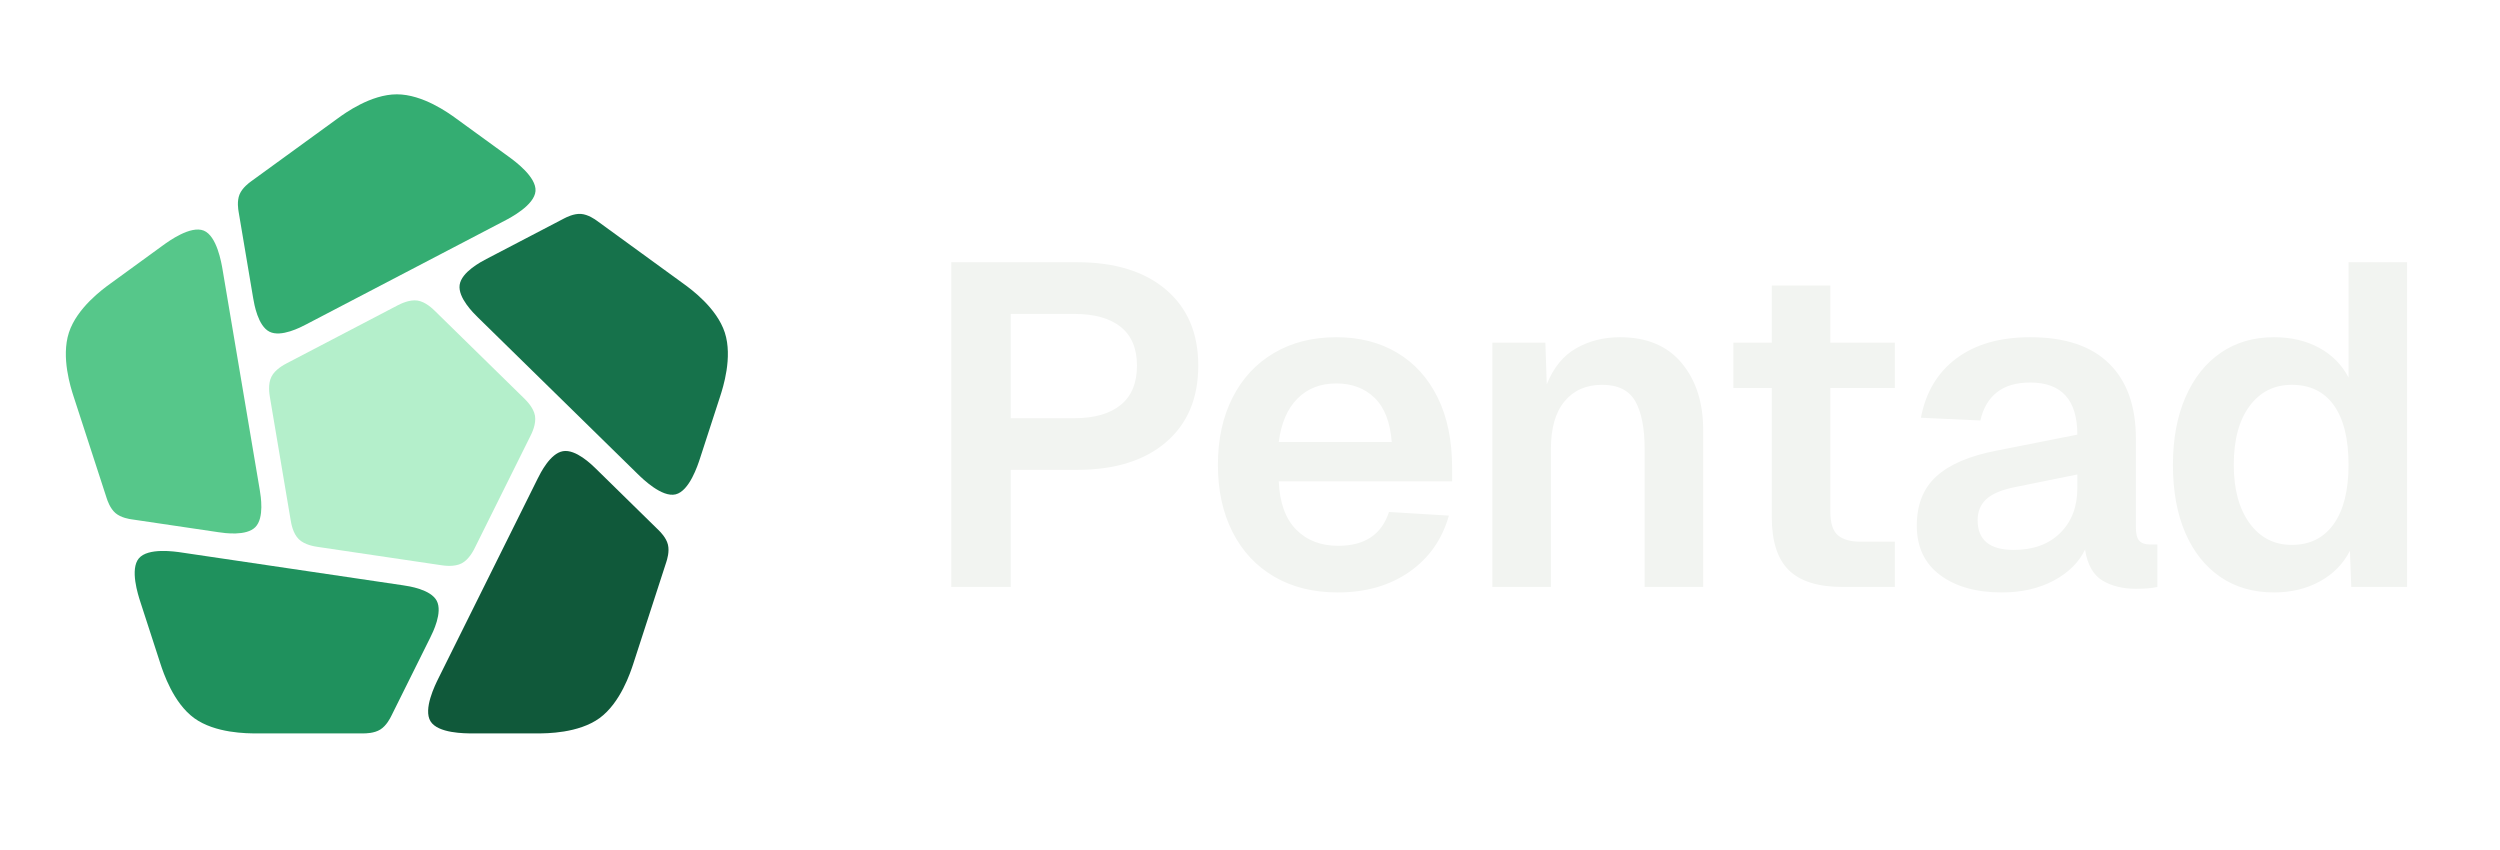
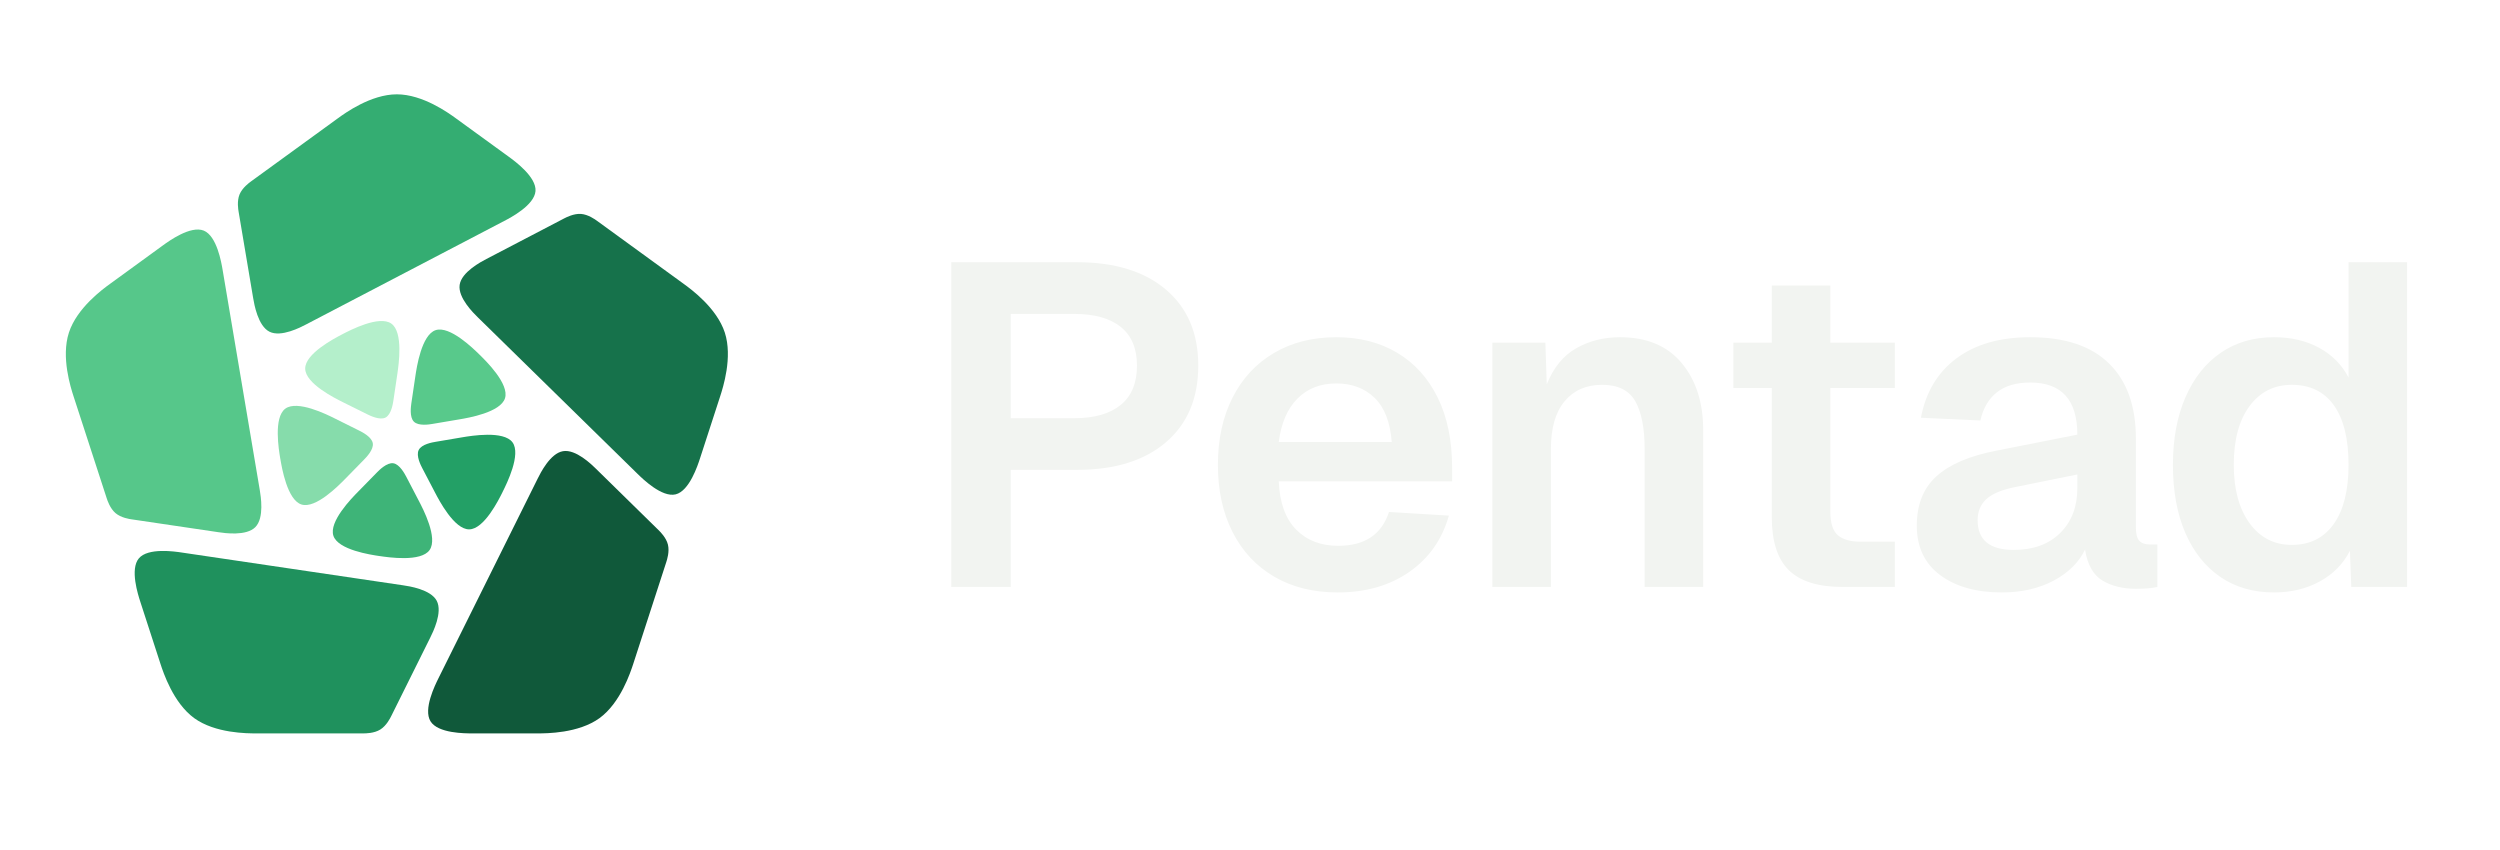
<svg xmlns="http://www.w3.org/2000/svg" viewBox="0 0 492.71 167.36" width="492.71" height="167.36" role="img" aria-label="Pentad">
  <path fill="#16724B" d="M111.18 43.05C111.59 42.84 113.08 42.06 114.5 42.16C115.93 42.27 117.29 43.25 117.66 43.52L134.74 55.94C136.14 56.95 141.26 60.67 142.85 65.55C144.43 70.42 142.47 76.44 141.94 78.09L137.96 90.34C137.51 91.72 135.87 96.76 133.16 97.43C130.45 98.09 126.66 94.38 125.63 93.37L94.17 62.54C93.32 61.71 90.22 58.66 90.59 56.14C90.96 53.61 94.82 51.59 95.87 51.04Z" />
  <path fill="#10593A" d="M129.77 104.46C130.1 104.78 131.3 105.95 131.64 107.34C131.98 108.73 131.46 110.33 131.32 110.76L124.8 130.85C124.26 132.49 122.3 138.51 118.16 141.53C114.01 144.54 107.68 144.54 105.95 144.54L93.07 144.54C91.62 144.54 86.32 144.54 84.85 142.16C83.38 139.79 85.74 135.04 86.38 133.74L105.98 94.3C106.51 93.24 108.44 89.34 110.96 88.92C113.48 88.49 116.59 91.54 117.44 92.37Z" />
  <path fill="#1F915D" d="M77.11 141.12C76.91 141.53 76.16 143.03 74.95 143.78C73.73 144.54 72.05 144.54 71.59 144.54L50.48 144.54C48.75 144.54 42.42 144.54 38.27 141.53C34.13 138.51 32.17 132.49 31.63 130.85L27.65 118.59C27.21 117.22 25.57 112.17 27.37 110.04C29.17 107.91 34.42 108.68 35.85 108.9L79.42 115.35C80.59 115.52 84.9 116.16 86.08 118.42C87.26 120.69 85.33 124.59 84.8 125.65Z" />
  <path fill="#56C78A" d="M25.98 102.36C25.52 102.3 23.86 102.05 22.77 101.13C21.68 100.2 21.16 98.61 21.02 98.17L14.49 78.09C13.96 76.44 12 70.42 13.58 65.55C15.17 60.67 20.29 56.95 21.69 55.94L32.11 48.36C33.28 47.51 37.57 44.4 40.16 45.45C42.74 46.51 43.63 51.74 43.87 53.16L51.2 96.59C51.39 97.76 52.12 102.05 50.33 103.88C48.54 105.7 44.24 105.07 43.06 104.89Z" />
  <path fill="#34AD72" d="M47.03 41.75C46.95 41.3 46.67 39.64 47.21 38.32C47.76 37 49.11 36.01 49.49 35.74L66.57 23.33C67.97 22.31 73.09 18.59 78.21 18.59C83.34 18.59 88.46 22.31 89.86 23.33L100.28 30.9C101.45 31.75 105.74 34.87 105.54 37.65C105.33 40.44 100.63 42.9 99.35 43.56L60.31 63.95C59.26 64.5 55.4 66.52 53.12 65.38C50.83 64.24 50.1 59.95 49.9 58.78Z" />
-   <path fill="#B4EFCB" d="M78.37 60.18C78.86 59.93 80.65 59 82.26 59.23C83.87 59.47 85.31 60.88 85.7 61.27L103.34 78.55C103.73 78.94 105.17 80.35 105.44 81.95C105.71 83.56 104.82 85.37 104.57 85.86L93.58 107.97C93.34 108.46 92.44 110.27 91 111.02C89.55 111.78 87.56 111.48 87.01 111.4L62.59 107.78C62.05 107.7 60.05 107.41 58.89 106.27C57.72 105.13 57.39 103.14 57.3 102.6L53.19 78.25C53.1 77.71 52.76 75.72 53.49 74.26C54.21 72.8 56 71.87 56.49 71.61Z" />
+   <path fill="#58C98B" d="M85.22 83.55C84.64 83.65 82.49 84.01 81.58 83.11C80.67 82.22 80.99 80.07 81.07 79.48L81.86 74.15C82.12 72.41 83.07 66.01 85.85 65.07C88.63 64.14 93.25 68.66 94.51 69.9L94.53 69.92C95.79 71.15 100.41 75.68 99.53 78.48C98.65 81.28 92.27 82.36 90.54 82.65Z" />
+   <path fill="#23A066" d="M83.23 92.28C82.96 91.76 81.95 89.83 82.52 88.69C83.09 87.54 85.23 87.18 85.82 87.08L91.13 86.18C92.87 85.89 99.25 84.82 101 87.17C102.75 89.53 99.87 95.32 99.08 96.9L99.07 96.93C98.29 98.51 95.41 104.3 92.47 104.33C89.54 104.36 86.54 98.62 85.73 97.06Z" />
+   <path fill="#3EB478" d="M74.31 93.09C74.72 92.67 76.25 91.12 77.51 91.3C78.77 91.49 79.78 93.42 80.06 93.94L82.55 98.72C83.37 100.28 86.36 106.02 84.66 108.41C82.96 110.8 76.56 109.85 74.82 109.59L74.79 109.59C73.04 109.33 66.65 108.38 65.71 105.6C64.78 102.82 69.3 98.2 70.54 96.94Z" />
+   <path fill="#86DCAB" d="M70.78 84.86C71.31 85.12 73.26 86.09 73.47 87.35C73.69 88.61 72.16 90.16 71.75 90.58L67.98 94.43C66.74 95.69 62.22 100.31 59.42 99.43C56.62 98.55 55.54 92.18 55.25 90.44L55.24 90.41C54.95 88.67 53.87 82.29 56.23 80.54C58.59 78.8 64.38 81.67 65.96 82.46Z" />
+   <path fill="#B4EFCB" d="M77.53 78.96C77.44 79.54 77.12 81.69 75.99 82.29C74.86 82.88 72.91 81.91 72.38 81.65L67.55 79.25C65.97 78.46 60.18 75.59 60.15 72.65C60.12 69.71 65.85 66.72 67.42 65.9L67.44 65.89C69.01 65.07 74.74 62.08 77.13 63.78C79.52 65.48 78.57 71.88 78.32 73.63Z" />
  <path fill="#F2F4F1" d="M187.48 115.68V51.68H212.27Q223.45 51.68 229.8 57.09Q236.16 62.5 236.16 72.05Q236.16 81.7 229.8 87.15Q223.45 92.6 212.27 92.6H199.2V115.68ZM199.2 82.42H211.73Q217.68 82.42 220.88 79.8Q224.08 77.19 224.08 72.05Q224.08 67 220.88 64.43Q217.68 61.87 211.73 61.87H199.2ZM263.65 116.76Q256.44 116.76 251.12 113.65Q245.8 110.54 242.92 104.86Q240.03 99.18 240.03 91.61Q240.03 84.04 242.92 78.36Q245.8 72.68 251.08 69.57Q256.35 66.46 263.38 66.46Q270.23 66.46 275.37 69.53Q280.51 72.59 283.35 78.36Q286.19 84.13 286.19 92.24V94.86H252.02Q252.29 101.17 255.45 104.37Q258.6 107.57 263.74 107.57Q271.58 107.57 273.75 100.9L285.55 101.62Q283.57 108.65 277.76 112.71Q271.94 116.76 263.65 116.76ZM252.02 87.11H274.29Q273.84 81.25 270.91 78.41Q267.98 75.57 263.38 75.57Q258.69 75.57 255.72 78.54Q252.74 81.52 252.02 87.11ZM294.12 115.68V67.54H304.57L304.84 75.75Q306.83 70.79 310.66 68.63Q314.49 66.46 319.27 66.46Q327.2 66.46 331.44 71.56Q335.67 76.65 335.67 84.76V115.68H324.13V88.46Q324.13 82.33 322.29 79.08Q320.44 75.84 315.75 75.84Q311.06 75.84 308.36 79.08Q305.66 82.33 305.66 88.46V115.68ZM363.17 115.68Q355.95 115.68 352.57 112.39Q349.19 109.1 349.19 101.89V76.47H341.62V67.54H349.19V56.28H360.73V67.54H373.44V76.47H360.73V100.81Q360.73 104.23 362.22 105.49Q363.71 106.76 366.68 106.76H373.44V115.68ZM394.53 116.76Q386.96 116.76 382.37 113.34Q377.77 109.91 377.77 103.6Q377.77 97.38 381.64 93.87Q385.52 90.35 393.45 88.82L409.41 85.66Q409.41 75.39 400.12 75.39Q395.98 75.39 393.54 77.33Q391.11 79.26 390.3 82.87L378.58 82.33Q380.02 74.76 385.61 70.61Q391.2 66.46 400.12 66.46Q410.4 66.46 415.67 71.65Q420.95 76.83 420.95 86.47V103.96Q420.95 105.85 421.62 106.58Q422.3 107.3 423.65 107.3H425.18V115.68Q423.65 116.04 420.95 116.04Q417.07 116.04 414.37 114.42Q411.66 112.8 410.94 108.38V108.29Q409.14 112.07 404.77 114.42Q400.39 116.76 394.53 116.76ZM396.88 108.38Q402.65 108.38 406.03 105.04Q409.41 101.71 409.41 96.21V93.51L396.97 96.03Q393.09 96.84 391.42 98.42Q389.76 100 389.76 102.52Q389.76 108.38 396.88 108.38ZM448.17 116.76Q442.04 116.76 437.58 113.7Q433.12 110.63 430.68 105Q428.25 99.36 428.25 91.61Q428.25 83.95 430.73 78.27Q433.21 72.59 437.67 69.53Q442.13 66.46 448.17 66.46Q453.22 66.46 457.05 68.54Q460.88 70.61 462.86 74.4V51.68H474.4V115.68H463.4L463.13 108.56Q461.15 112.43 457.18 114.6Q453.22 116.76 448.17 116.76ZM451.68 107.39Q457 107.39 459.93 103.29Q462.86 99.18 462.86 91.61Q462.86 83.95 459.98 79.89Q457.09 75.84 451.68 75.84Q446.46 75.84 443.35 80.03Q440.24 84.22 440.24 91.61Q440.24 98.82 443.35 103.11Q446.46 107.39 451.68 107.39Z" />
</svg>
